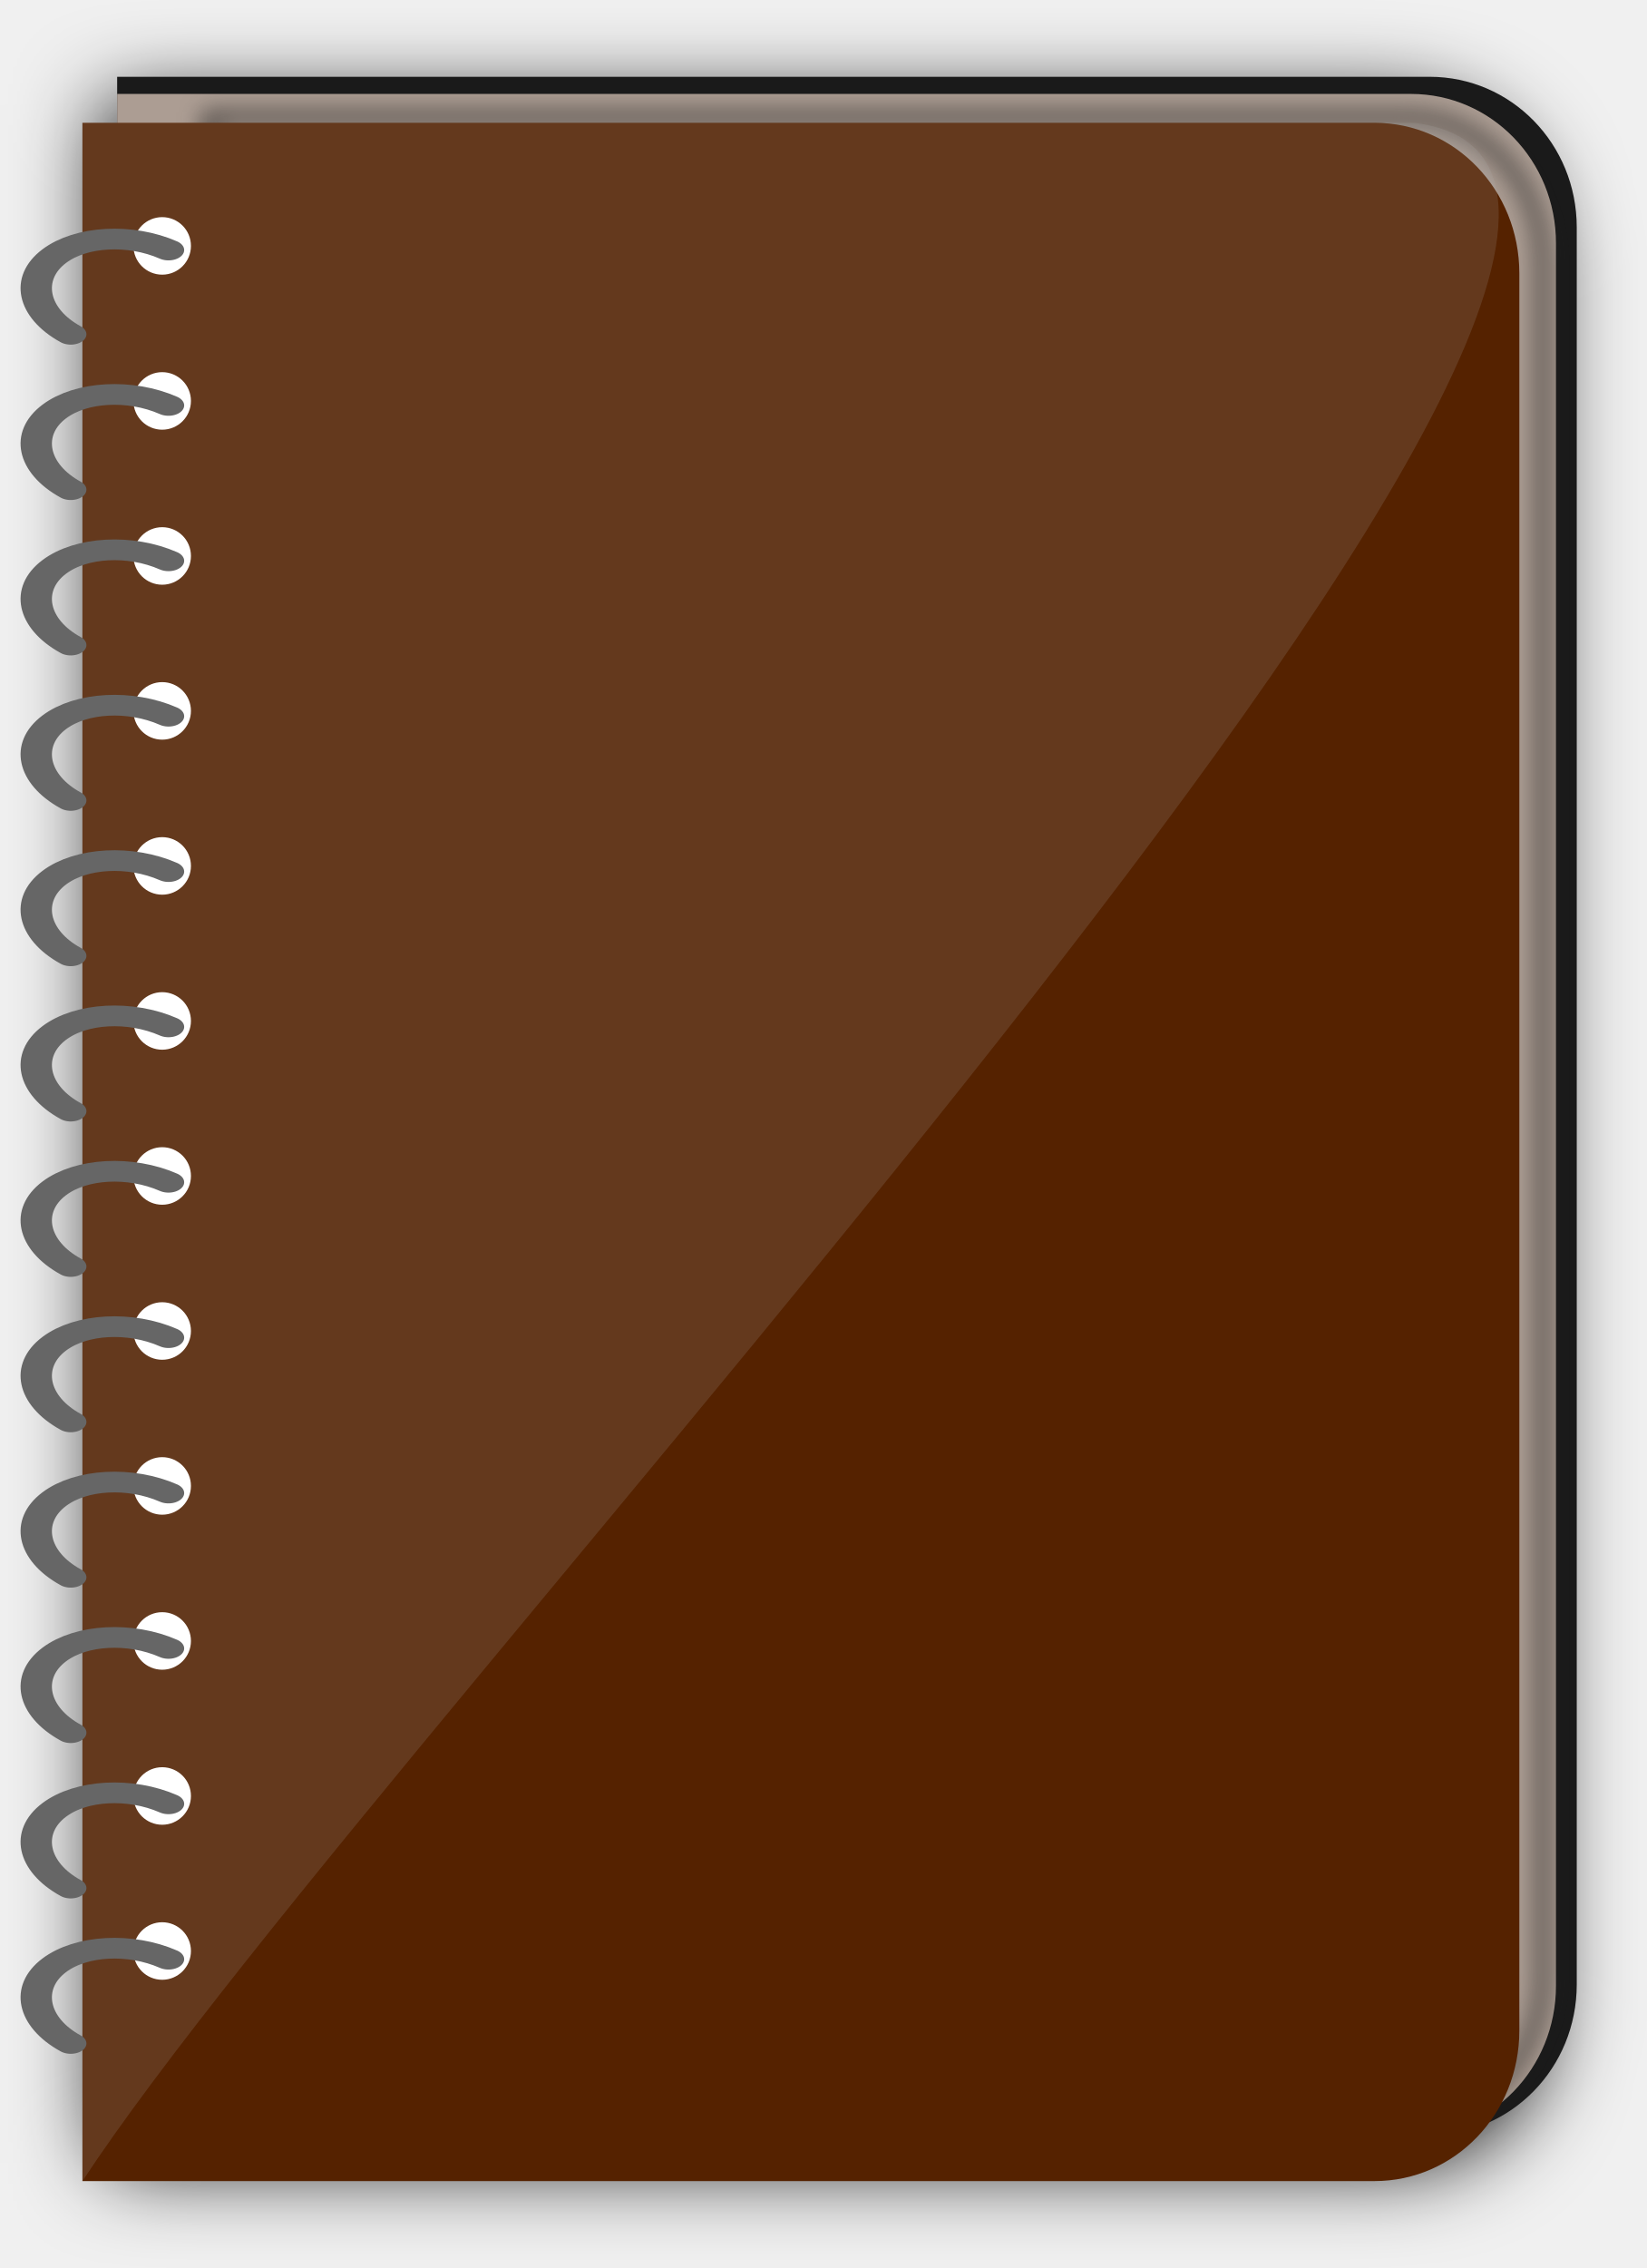
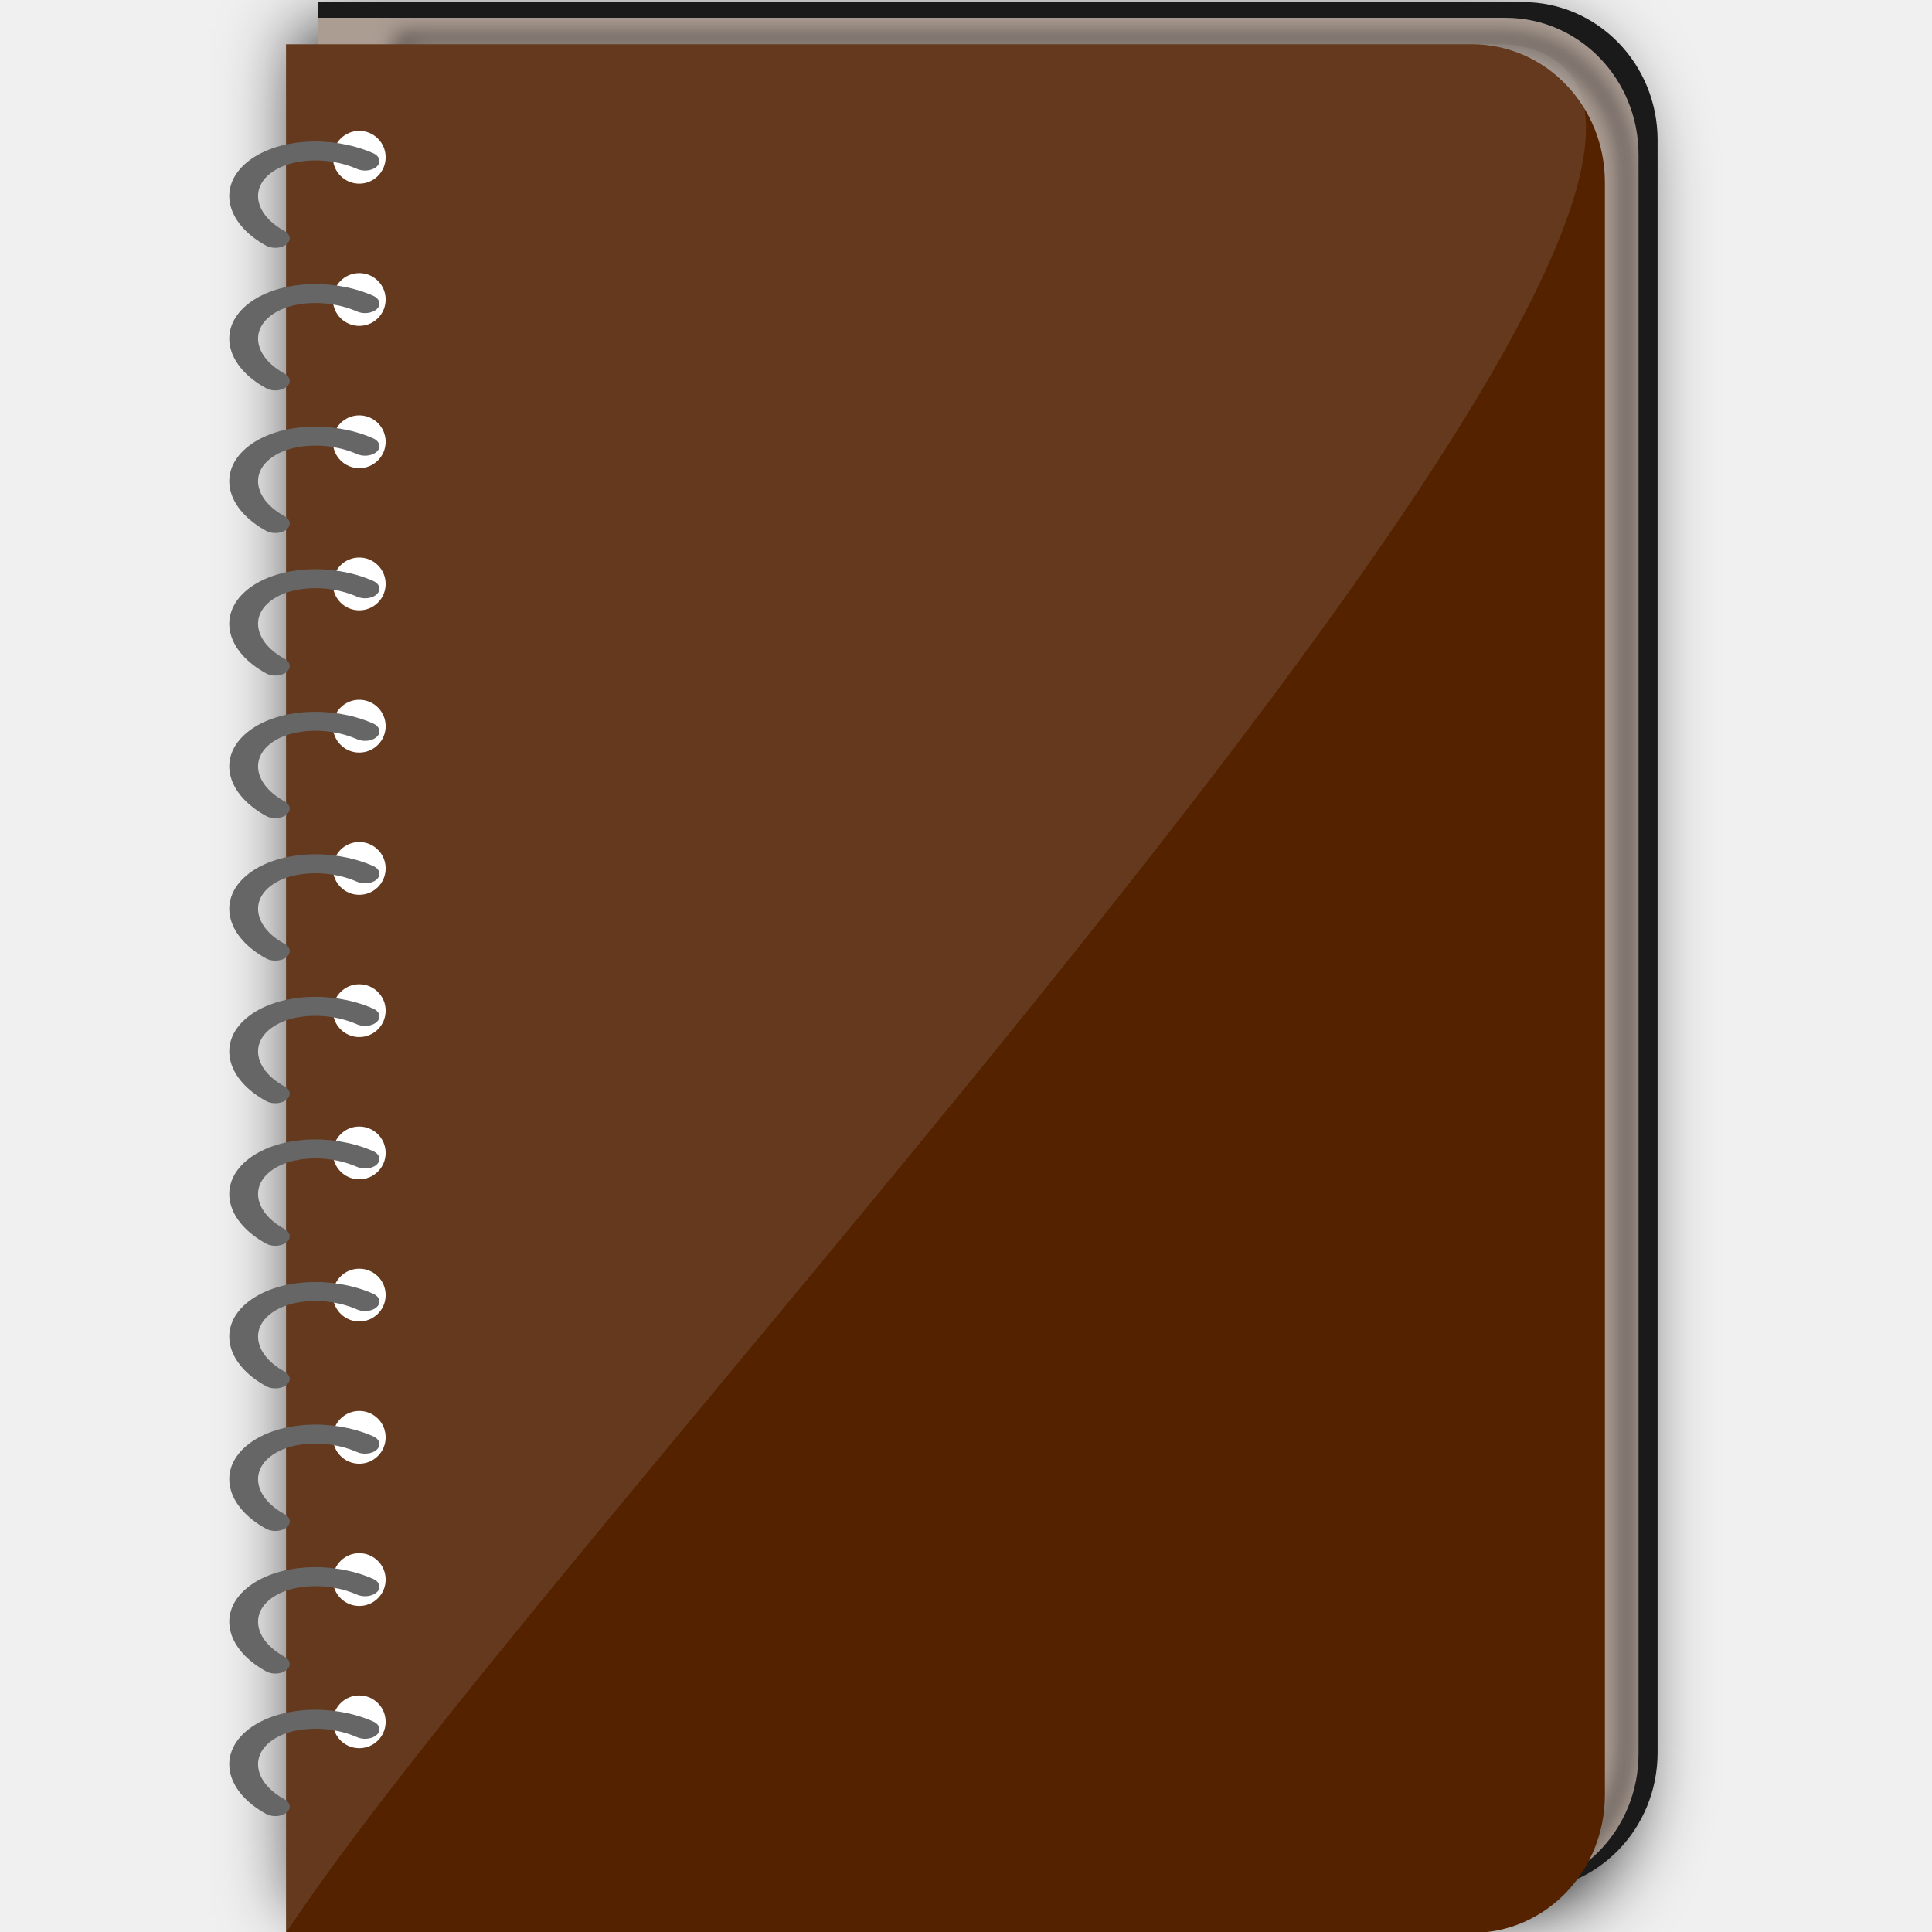
- <svg xmlns="http://www.w3.org/2000/svg" id="svg2" viewBox="0 0 182.53 251.34" version="1.1">
+ <svg xmlns="http://www.w3.org/2000/svg" id="svg2" viewBox="0 0 256 256" version="1.1" width="256" height="256">
  <defs id="defs4">
-     <filter id="filter3895" color-interpolation-filters="sRGB">
+     <filter id="filter3895" style="color-interpolation-filters:sRGB">
      <feGaussianBlur id="feGaussianBlur3897" stdDeviation="1.297" />
    </filter>
-     <filter id="filter3903" color-interpolation-filters="sRGB">
+     <filter id="filter3903" style="color-interpolation-filters:sRGB">
      <feGaussianBlur id="feGaussianBlur3905" stdDeviation="4.842" />
    </filter>
  </defs>
-   <g id="layer1" transform="translate(-6.8431 -9.7434)">
-     <g id="g3907" transform="translate(-274.55 -258.08)">
-       <path id="path3901" style="filter:url(#filter3903);fill-rule:evenodd;fill:#000000" d="m293.01 279.44v228.09h143.24c8.891 0 16.046-7.441 16.046-16.688v-194.72c0-9.246-7.155-16.688-16.046-16.688h-143.24z" />
-       <path id="path2990" style="fill-rule:evenodd;fill:#1a1a1a" d="m294.38 276.34v228.09h145.5c9.031 0 16.299-7.441 16.299-16.688v-194.72c0-9.246-7.268-16.688-16.299-16.688h-145.5z" />
-       <path id="path3843" d="m294.38 278.24v226.19h143.43c8.903 0 16.067-7.379 16.067-16.548v-193.1c0-9.169-7.165-16.548-16.067-16.548h-143.43z" style="fill-rule:evenodd;fill:#ac9d93" />
-       <path id="path3885" style="filter:url(#filter3895);stroke:#1a1a1a;stroke-width:.987;fill:none" d="m304.52 280.84v222.06h132.99c8.255 0 14.898-7.244 14.898-16.246v-189.57c0-9.002-6.643-16.246-14.898-16.246h-132.99z" />
-       <path id="rect2985" d="m290.53 281.44v228.09h143.24c8.891 0 16.046-7.441 16.046-16.688v-194.72c0-9.246-7.155-16.688-16.046-16.688h-143.24z" style="fill-rule:evenodd;fill:#552200" />
-       <path id="path3899" style="opacity:.167;fill-rule:evenodd;fill:#b3b3b3" d="m290.53 281.44v228.09c33.8-51.47 197.52-221.95 147.61-228.09z" />
-       <path id="path3762" style="fill-rule:evenodd;fill:#ffffff" d="m215.04 282.61c0 2.561-2.076 4.637-4.637 4.637-2.561 0-4.637-2.076-4.637-4.637 0-2.561 2.076-4.637 4.637-4.637 2.561 0 4.637 2.076 4.637 4.637z" transform="matrix(.6875 0 0 .6875 154.72 100.78)" />
-       <path id="path3764" style="fill-rule:evenodd;fill:#ffffff" d="m215.04 282.61c0 2.561-2.076 4.637-4.637 4.637-2.561 0-4.637-2.076-4.637-4.637 0-2.561 2.076-4.637 4.637-4.637 2.561 0 4.637 2.076 4.637 4.637z" transform="matrix(.6875 0 0 .6875 154.72 117.96)" />
-       <path id="path3766" style="fill-rule:evenodd;fill:#ffffff" d="m215.04 282.61c0 2.561-2.076 4.637-4.637 4.637-2.561 0-4.637-2.076-4.637-4.637 0-2.561 2.076-4.637 4.637-4.637 2.561 0 4.637 2.076 4.637 4.637z" transform="matrix(.6875 0 0 .6875 154.72 135.14)" />
-       <path id="path3768" style="fill-rule:evenodd;fill:#ffffff" d="m215.04 282.61c0 2.561-2.076 4.637-4.637 4.637-2.561 0-4.637-2.076-4.637-4.637 0-2.561 2.076-4.637 4.637-4.637 2.561 0 4.637 2.076 4.637 4.637z" transform="matrix(.6875 0 0 .6875 154.72 152.31)" />
-       <path id="path3770" style="fill-rule:evenodd;fill:#ffffff" d="m215.04 282.61c0 2.561-2.076 4.637-4.637 4.637-2.561 0-4.637-2.076-4.637-4.637 0-2.561 2.076-4.637 4.637-4.637 2.561 0 4.637 2.076 4.637 4.637z" transform="matrix(.6875 0 0 .6875 154.72 169.49)" />
-       <path id="path3772" style="fill-rule:evenodd;fill:#ffffff" d="m215.04 282.61c0 2.561-2.076 4.637-4.637 4.637-2.561 0-4.637-2.076-4.637-4.637 0-2.561 2.076-4.637 4.637-4.637 2.561 0 4.637 2.076 4.637 4.637z" transform="matrix(.6875 0 0 .6875 154.72 186.67)" />
-       <path id="path3774" style="fill-rule:evenodd;fill:#ffffff" d="m215.04 282.61c0 2.561-2.076 4.637-4.637 4.637-2.561 0-4.637-2.076-4.637-4.637 0-2.561 2.076-4.637 4.637-4.637 2.561 0 4.637 2.076 4.637 4.637z" transform="matrix(.6875 0 0 .6875 154.72 203.85)" />
-       <path id="path3776" style="fill-rule:evenodd;fill:#ffffff" d="m215.04 282.61c0 2.561-2.076 4.637-4.637 4.637-2.561 0-4.637-2.076-4.637-4.637 0-2.561 2.076-4.637 4.637-4.637 2.561 0 4.637 2.076 4.637 4.637z" transform="matrix(.6875 0 0 .6875 154.72 221.03)" />
-       <path id="path3778" style="fill-rule:evenodd;fill:#ffffff" d="m215.04 282.61c0 2.561-2.076 4.637-4.637 4.637-2.561 0-4.637-2.076-4.637-4.637 0-2.561 2.076-4.637 4.637-4.637 2.561 0 4.637 2.076 4.637 4.637z" transform="matrix(.6875 0 0 .6875 154.72 238.2)" />
-       <path id="path3780" style="fill-rule:evenodd;fill:#ffffff" d="m215.04 282.61c0 2.561-2.076 4.637-4.637 4.637-2.561 0-4.637-2.076-4.637-4.637 0-2.561 2.076-4.637 4.637-4.637 2.561 0 4.637 2.076 4.637 4.637z" transform="matrix(.6875 0 0 .6875 154.72 255.38)" />
-       <path id="path3782" style="fill-rule:evenodd;fill:#ffffff" d="m215.04 282.61c0 2.561-2.076 4.637-4.637 4.637-2.561 0-4.637-2.076-4.637-4.637 0-2.561 2.076-4.637 4.637-4.637 2.561 0 4.637 2.076 4.637 4.637z" transform="matrix(.6875 0 0 .6875 154.72 272.56)" />
-       <path id="path3784" style="fill-rule:evenodd;fill:#ffffff" d="m215.04 282.61c0 2.561-2.076 4.637-4.637 4.637-2.561 0-4.637-2.076-4.637-4.637 0-2.561 2.076-4.637 4.637-4.637 2.561 0 4.637 2.076 4.637 4.637z" transform="matrix(.6875 0 0 .6875 154.72 289.74)" />
-       <g id="g3829" style="stroke:#666666">
-         <path id="path3786" style="stroke-linejoin:round;stroke:#666666;stroke-linecap:round;stroke-width:5.308;fill:none" d="m287.98 284.76c-0.907 8.421-7.697 14.418-15.165 13.395-6.837-0.937-11.978-7.481-11.978-15.248" transform="matrix(-.36191 .36026 -.54608 -.23876 548.96 269.11)" />
-         <path id="path3796" style="stroke-linejoin:round;stroke:#666666;stroke-linecap:round;stroke-width:5.308;fill:none" d="m287.98 284.76c-0.907 8.421-7.697 14.418-15.165 13.395-6.837-0.937-11.978-7.481-11.978-15.248" transform="matrix(-.36191 .36026 -.54608 -.23876 548.96 389.64)" />
-         <path id="path3798" style="stroke-linejoin:round;stroke:#666666;stroke-linecap:round;stroke-width:5.308;fill:none" d="m287.98 284.76c-0.907 8.421-7.697 14.418-15.165 13.395-6.837-0.937-11.978-7.481-11.978-15.248" transform="matrix(-.36191 .36026 -.54608 -.23876 548.96 372.42)" />
-         <path id="path3800" style="stroke-linejoin:round;stroke:#666666;stroke-linecap:round;stroke-width:5.308;fill:none" d="m287.98 284.76c-0.907 8.421-7.697 14.418-15.165 13.395-6.837-0.937-11.978-7.481-11.978-15.248" transform="matrix(-.36191 .36026 -.54608 -.23876 548.96 355.2)" />
-         <path id="path3802" style="stroke-linejoin:round;stroke:#666666;stroke-linecap:round;stroke-width:5.308;fill:none" d="m287.98 284.76c-0.907 8.421-7.697 14.418-15.165 13.395-6.837-0.937-11.978-7.481-11.978-15.248" transform="matrix(-.36191 .36026 -.54608 -.23876 548.96 337.99)" />
-         <path id="path3804" style="stroke-linejoin:round;stroke:#666666;stroke-linecap:round;stroke-width:5.308;fill:none" d="m287.98 284.76c-0.907 8.421-7.697 14.418-15.165 13.395-6.837-0.937-11.978-7.481-11.978-15.248" transform="matrix(-.36191 .36026 -.54608 -.23876 548.96 320.77)" />
-         <path id="path3806" style="stroke-linejoin:round;stroke:#666666;stroke-linecap:round;stroke-width:5.308;fill:none" d="m287.98 284.76c-0.907 8.421-7.697 14.418-15.165 13.395-6.837-0.937-11.978-7.481-11.978-15.248" transform="matrix(-.36191 .36026 -.54608 -.23876 548.96 303.55)" />
-         <path id="path3808" style="stroke-linejoin:round;stroke:#666666;stroke-linecap:round;stroke-width:5.308;fill:none" d="m287.98 284.76c-0.907 8.421-7.697 14.418-15.165 13.395-6.837-0.937-11.978-7.481-11.978-15.248" transform="matrix(-.36191 .36026 -.54608 -.23876 548.96 286.33)" />
-         <path id="path3810" style="stroke-linejoin:round;stroke:#666666;stroke-linecap:round;stroke-width:5.308;fill:none" d="m287.98 284.76c-0.907 8.421-7.697 14.418-15.165 13.395-6.837-0.937-11.978-7.481-11.978-15.248" transform="matrix(-.36191 .36026 -.54608 -.23876 548.96 406.86)" />
-         <path id="path3812" style="stroke-linejoin:round;stroke:#666666;stroke-linecap:round;stroke-width:5.308;fill:none" d="m287.98 284.76c-0.907 8.421-7.697 14.418-15.165 13.395-6.837-0.937-11.978-7.481-11.978-15.248" transform="matrix(-.36191 .36026 -.54608 -.23876 548.96 424.08)" />
-         <path id="path3814" style="stroke-linejoin:round;stroke:#666666;stroke-linecap:round;stroke-width:5.308;fill:none" d="m287.98 284.76c-0.907 8.421-7.697 14.418-15.165 13.395-6.837-0.937-11.978-7.481-11.978-15.248" transform="matrix(-.36191 .36026 -.54608 -.23876 548.96 441.3)" />
-         <path id="path3827" style="stroke-linejoin:round;stroke:#666666;stroke-linecap:round;stroke-width:5.308;fill:none" d="m287.98 284.76c-0.907 8.421-7.697 14.418-15.165 13.395-6.837-0.937-11.978-7.481-11.978-15.248" transform="matrix(-.36191 .36026 -.54608 -.23876 548.96 458.52)" />
-       </g>
+   <g id="g3907" transform="matrix(1.097126,0,0,1.097126,-280.8472,-302.8992)">
+     <path id="path3901" style="fill:#000000;fill-rule:evenodd;filter:url(#filter3903)" d="m 293.01,279.44 v 228.09 h 143.24 c 8.891,0 16.046,-7.441 16.046,-16.688 v -194.72 c 0,-9.246 -7.155,-16.688 -16.046,-16.688 H 293.01 Z" />
+     <path id="path2990" style="fill:#1a1a1a;fill-rule:evenodd" d="m 294.38,276.34 v 228.09 h 145.5 c 9.031,0 16.299,-7.441 16.299,-16.688 v -194.72 c 0,-9.246 -7.268,-16.688 -16.299,-16.688 h -145.5 z" />
+     <path id="path3843" d="m 294.38,278.24 v 226.19 h 143.43 c 8.903,0 16.067,-7.379 16.067,-16.548 v -193.1 c 0,-9.169 -7.165,-16.548 -16.067,-16.548 H 294.38 Z" style="fill:#ac9d93;fill-rule:evenodd" />
+     <path id="path3885" style="fill:none;stroke:#1a1a1a;stroke-width:0.987;filter:url(#filter3895)" d="M 304.52,280.84 V 502.9 h 132.99 c 8.255,0 14.898,-7.244 14.898,-16.246 v -189.57 c 0,-9.002 -6.643,-16.246 -14.898,-16.246 H 304.52 Z" />
+     <path id="rect2985" d="m 290.53,281.44 v 228.09 h 143.24 c 8.891,0 16.046,-7.441 16.046,-16.688 v -194.72 c 0,-9.246 -7.155,-16.688 -16.046,-16.688 H 290.53 Z" style="fill:#552200;fill-rule:evenodd" />
+     <path id="path3899" style="opacity:0.167;fill:#b3b3b3;fill-rule:evenodd" d="M 290.53,281.44 V 509.53 C 324.33,458.06 488.05,287.58 438.14,281.44 Z" />
+     <circle id="path3762" style="fill:#ffffff;fill-rule:evenodd" transform="matrix(0.6875,0,0,0.6875,154.72,100.78)" cx="210.406" cy="282.614" r="4.637" />
+     <circle id="path3764" style="fill:#ffffff;fill-rule:evenodd" transform="matrix(0.6875,0,0,0.6875,154.72,117.96)" cx="210.406" cy="282.614" r="4.637" />
+     <circle id="path3766" style="fill:#ffffff;fill-rule:evenodd" transform="matrix(0.6875,0,0,0.6875,154.72,135.14)" cx="210.406" cy="282.614" r="4.637" />
+     <circle id="path3768" style="fill:#ffffff;fill-rule:evenodd" transform="matrix(0.6875,0,0,0.6875,154.72,152.31)" cx="210.406" cy="282.614" r="4.637" />
+     <circle id="path3770" style="fill:#ffffff;fill-rule:evenodd" transform="matrix(0.6875,0,0,0.6875,154.72,169.49)" cx="210.406" cy="282.614" r="4.637" />
+     <circle id="path3772" style="fill:#ffffff;fill-rule:evenodd" transform="matrix(0.6875,0,0,0.6875,154.72,186.67)" cx="210.406" cy="282.614" r="4.637" />
+     <circle id="path3774" style="fill:#ffffff;fill-rule:evenodd" transform="matrix(0.6875,0,0,0.6875,154.72,203.85)" cx="210.406" cy="282.614" r="4.637" />
+     <circle id="path3776" style="fill:#ffffff;fill-rule:evenodd" transform="matrix(0.6875,0,0,0.6875,154.72,221.03)" cx="210.406" cy="282.614" r="4.637" />
+     <circle id="path3778" style="fill:#ffffff;fill-rule:evenodd" transform="matrix(0.6875,0,0,0.6875,154.72,238.2)" cx="210.406" cy="282.614" r="4.637" />
+     <circle id="path3780" style="fill:#ffffff;fill-rule:evenodd" transform="matrix(0.6875,0,0,0.6875,154.72,255.38)" cx="210.406" cy="282.614" r="4.637" />
+     <circle id="path3782" style="fill:#ffffff;fill-rule:evenodd" transform="matrix(0.6875,0,0,0.6875,154.72,272.56)" cx="210.406" cy="282.614" r="4.637" />
+     <circle id="path3784" style="fill:#ffffff;fill-rule:evenodd" transform="matrix(0.6875,0,0,0.6875,154.72,289.74)" cx="210.406" cy="282.614" r="4.637" />
+     <g id="g3829" style="stroke:#666666">
+       <path id="path3786" style="fill:none;stroke:#666666;stroke-width:5.308;stroke-linecap:round;stroke-linejoin:round" d="M 287.977,284.756 A 13.621,15.36 0 0 1 273.632,298.236 13.621,15.36 0 0 1 260.833,282.903" transform="matrix(-0.36191,0.36026,-0.54608,-0.23876,548.96,269.11)" />
+       <path id="path3796" style="fill:none;stroke:#666666;stroke-width:5.308;stroke-linecap:round;stroke-linejoin:round" d="M 287.977,284.756 A 13.621,15.36 0 0 1 273.632,298.236 13.621,15.36 0 0 1 260.833,282.903" transform="matrix(-0.36191,0.36026,-0.54608,-0.23876,548.96,389.64)" />
+       <path id="path3798" style="fill:none;stroke:#666666;stroke-width:5.308;stroke-linecap:round;stroke-linejoin:round" d="M 287.977,284.756 A 13.621,15.36 0 0 1 273.632,298.236 13.621,15.36 0 0 1 260.833,282.903" transform="matrix(-0.36191,0.36026,-0.54608,-0.23876,548.96,372.42)" />
+       <path id="path3800" style="fill:none;stroke:#666666;stroke-width:5.308;stroke-linecap:round;stroke-linejoin:round" d="M 287.977,284.756 A 13.621,15.36 0 0 1 273.632,298.236 13.621,15.36 0 0 1 260.833,282.903" transform="matrix(-0.36191,0.36026,-0.54608,-0.23876,548.96,355.2)" />
+       <path id="path3802" style="fill:none;stroke:#666666;stroke-width:5.308;stroke-linecap:round;stroke-linejoin:round" d="M 287.977,284.756 A 13.621,15.36 0 0 1 273.632,298.236 13.621,15.36 0 0 1 260.833,282.903" transform="matrix(-0.36191,0.36026,-0.54608,-0.23876,548.96,337.99)" />
+       <path id="path3804" style="fill:none;stroke:#666666;stroke-width:5.308;stroke-linecap:round;stroke-linejoin:round" d="M 287.977,284.756 A 13.621,15.36 0 0 1 273.632,298.236 13.621,15.36 0 0 1 260.833,282.903" transform="matrix(-0.36191,0.36026,-0.54608,-0.23876,548.96,320.77)" />
+       <path id="path3806" style="fill:none;stroke:#666666;stroke-width:5.308;stroke-linecap:round;stroke-linejoin:round" d="M 287.977,284.756 A 13.621,15.36 0 0 1 273.632,298.236 13.621,15.36 0 0 1 260.833,282.903" transform="matrix(-0.36191,0.36026,-0.54608,-0.23876,548.96,303.55)" />
+       <path id="path3808" style="fill:none;stroke:#666666;stroke-width:5.308;stroke-linecap:round;stroke-linejoin:round" d="M 287.977,284.756 A 13.621,15.36 0 0 1 273.632,298.236 13.621,15.36 0 0 1 260.833,282.903" transform="matrix(-0.36191,0.36026,-0.54608,-0.23876,548.96,286.33)" />
+       <path id="path3810" style="fill:none;stroke:#666666;stroke-width:5.308;stroke-linecap:round;stroke-linejoin:round" d="M 287.977,284.756 A 13.621,15.36 0 0 1 273.632,298.236 13.621,15.36 0 0 1 260.833,282.903" transform="matrix(-0.36191,0.36026,-0.54608,-0.23876,548.96,406.86)" />
+       <path id="path3812" style="fill:none;stroke:#666666;stroke-width:5.308;stroke-linecap:round;stroke-linejoin:round" d="M 287.977,284.756 A 13.621,15.36 0 0 1 273.632,298.236 13.621,15.36 0 0 1 260.833,282.903" transform="matrix(-0.36191,0.36026,-0.54608,-0.23876,548.96,424.08)" />
+       <path id="path3814" style="fill:none;stroke:#666666;stroke-width:5.308;stroke-linecap:round;stroke-linejoin:round" d="M 287.977,284.756 A 13.621,15.36 0 0 1 273.632,298.236 13.621,15.36 0 0 1 260.833,282.903" transform="matrix(-0.36191,0.36026,-0.54608,-0.23876,548.96,441.3)" />
+       <path id="path3827" style="fill:none;stroke:#666666;stroke-width:5.308;stroke-linecap:round;stroke-linejoin:round" d="M 287.977,284.756 A 13.621,15.36 0 0 1 273.632,298.236 13.621,15.36 0 0 1 260.833,282.903" transform="matrix(-0.36191,0.36026,-0.54608,-0.23876,548.96,458.52)" />
    </g>
  </g>
</svg>
